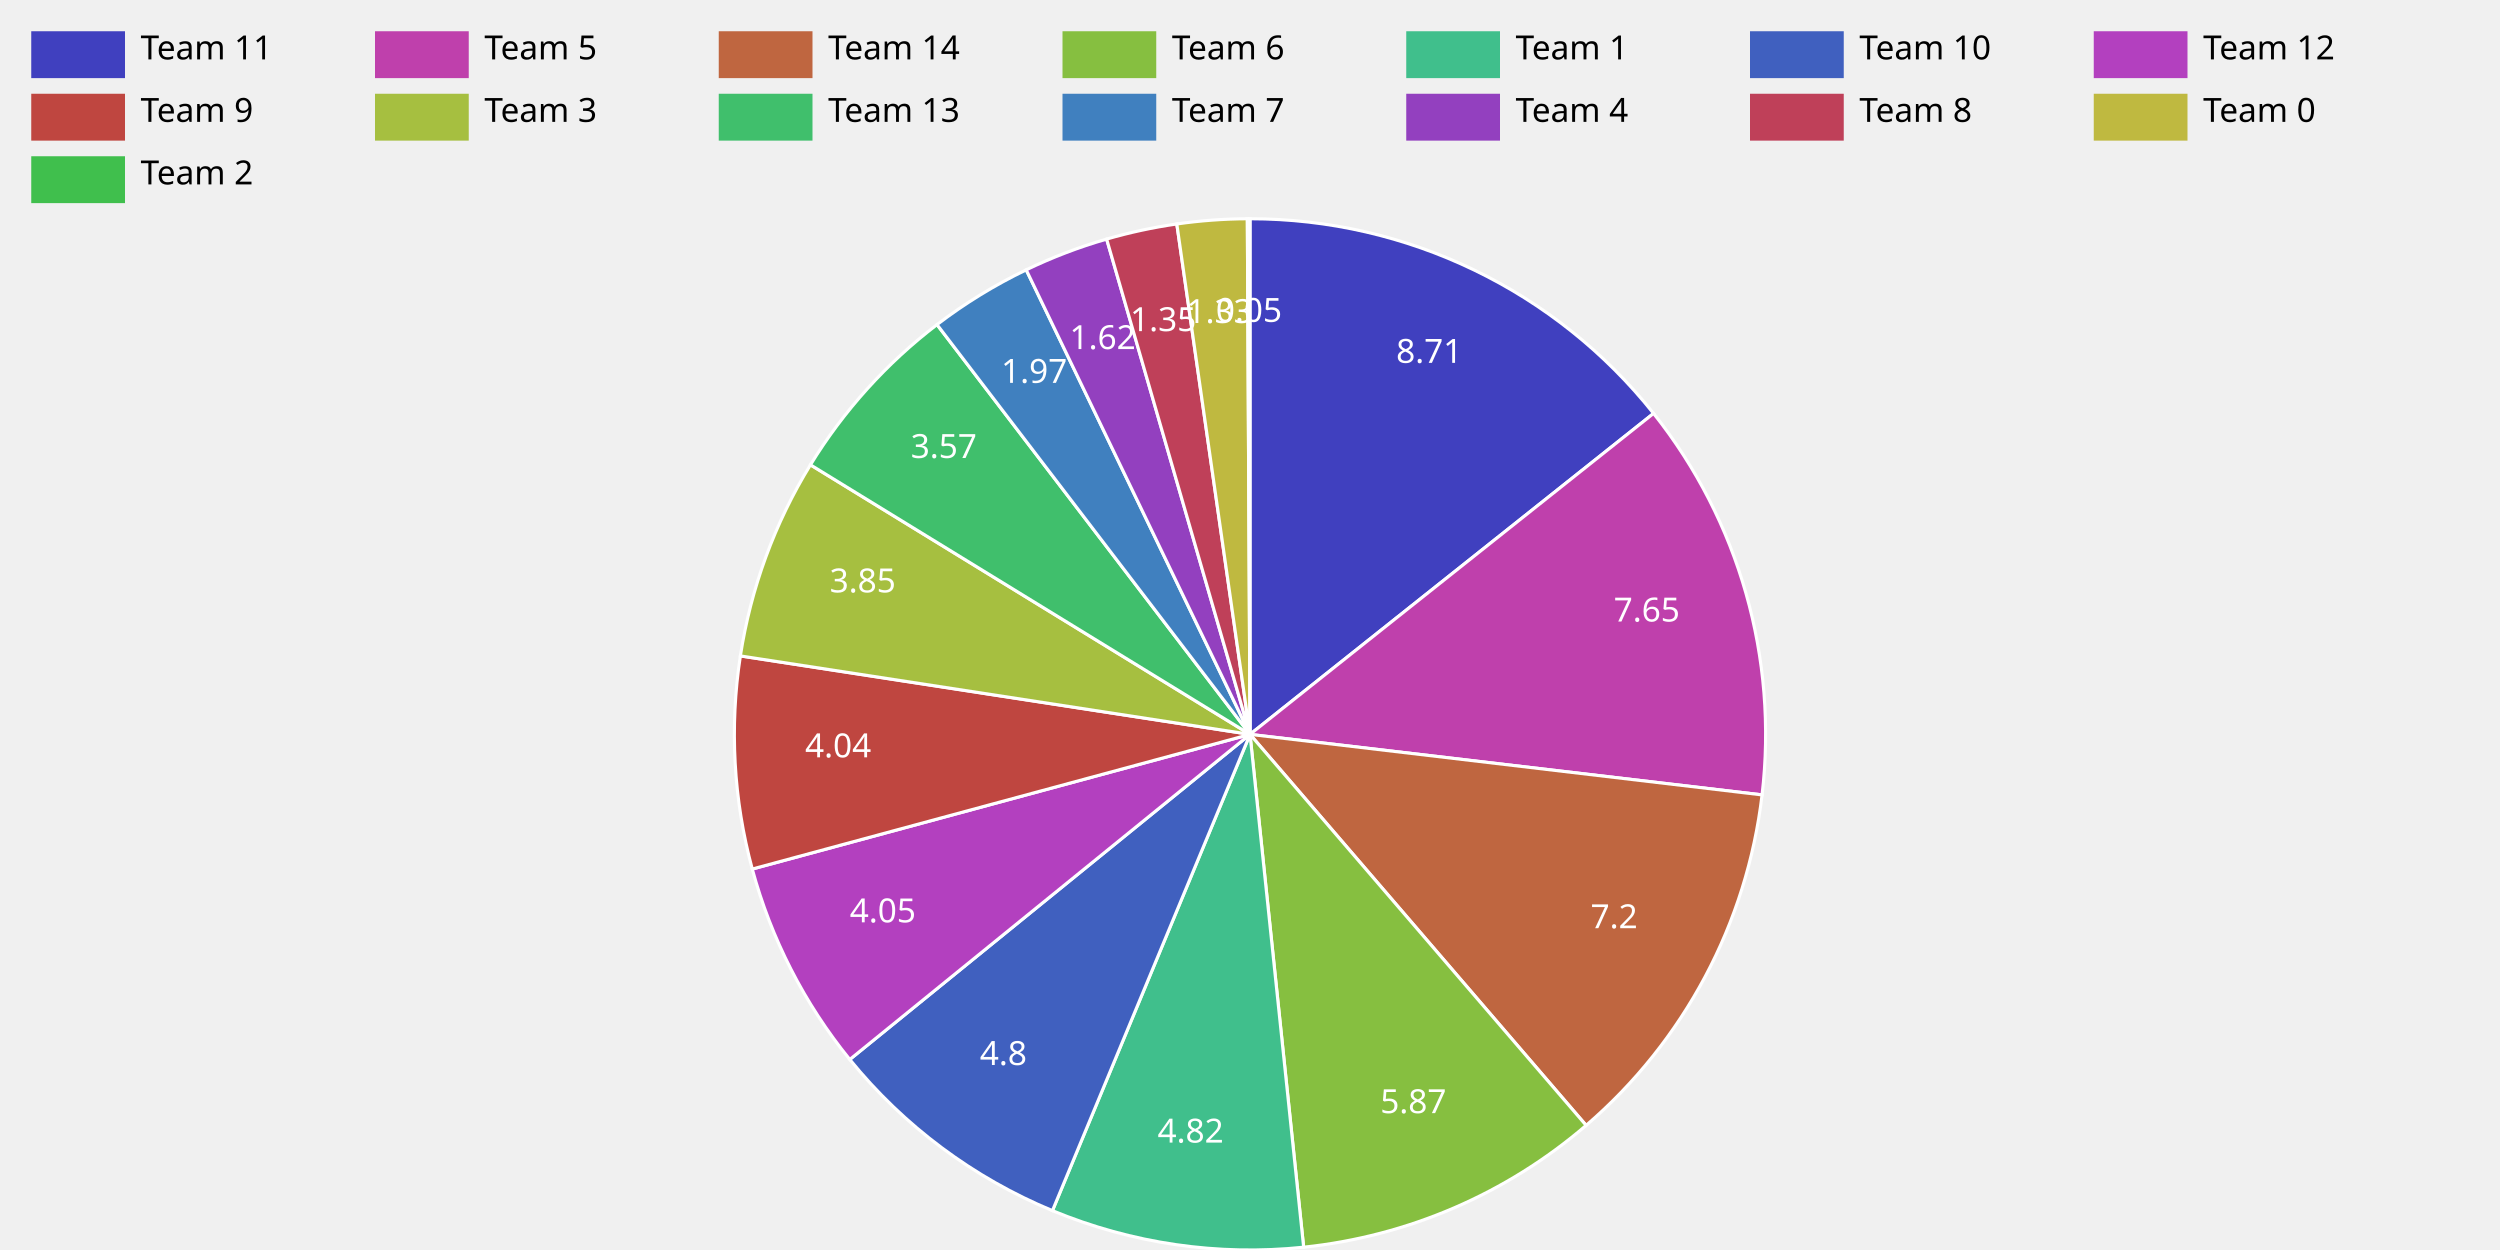
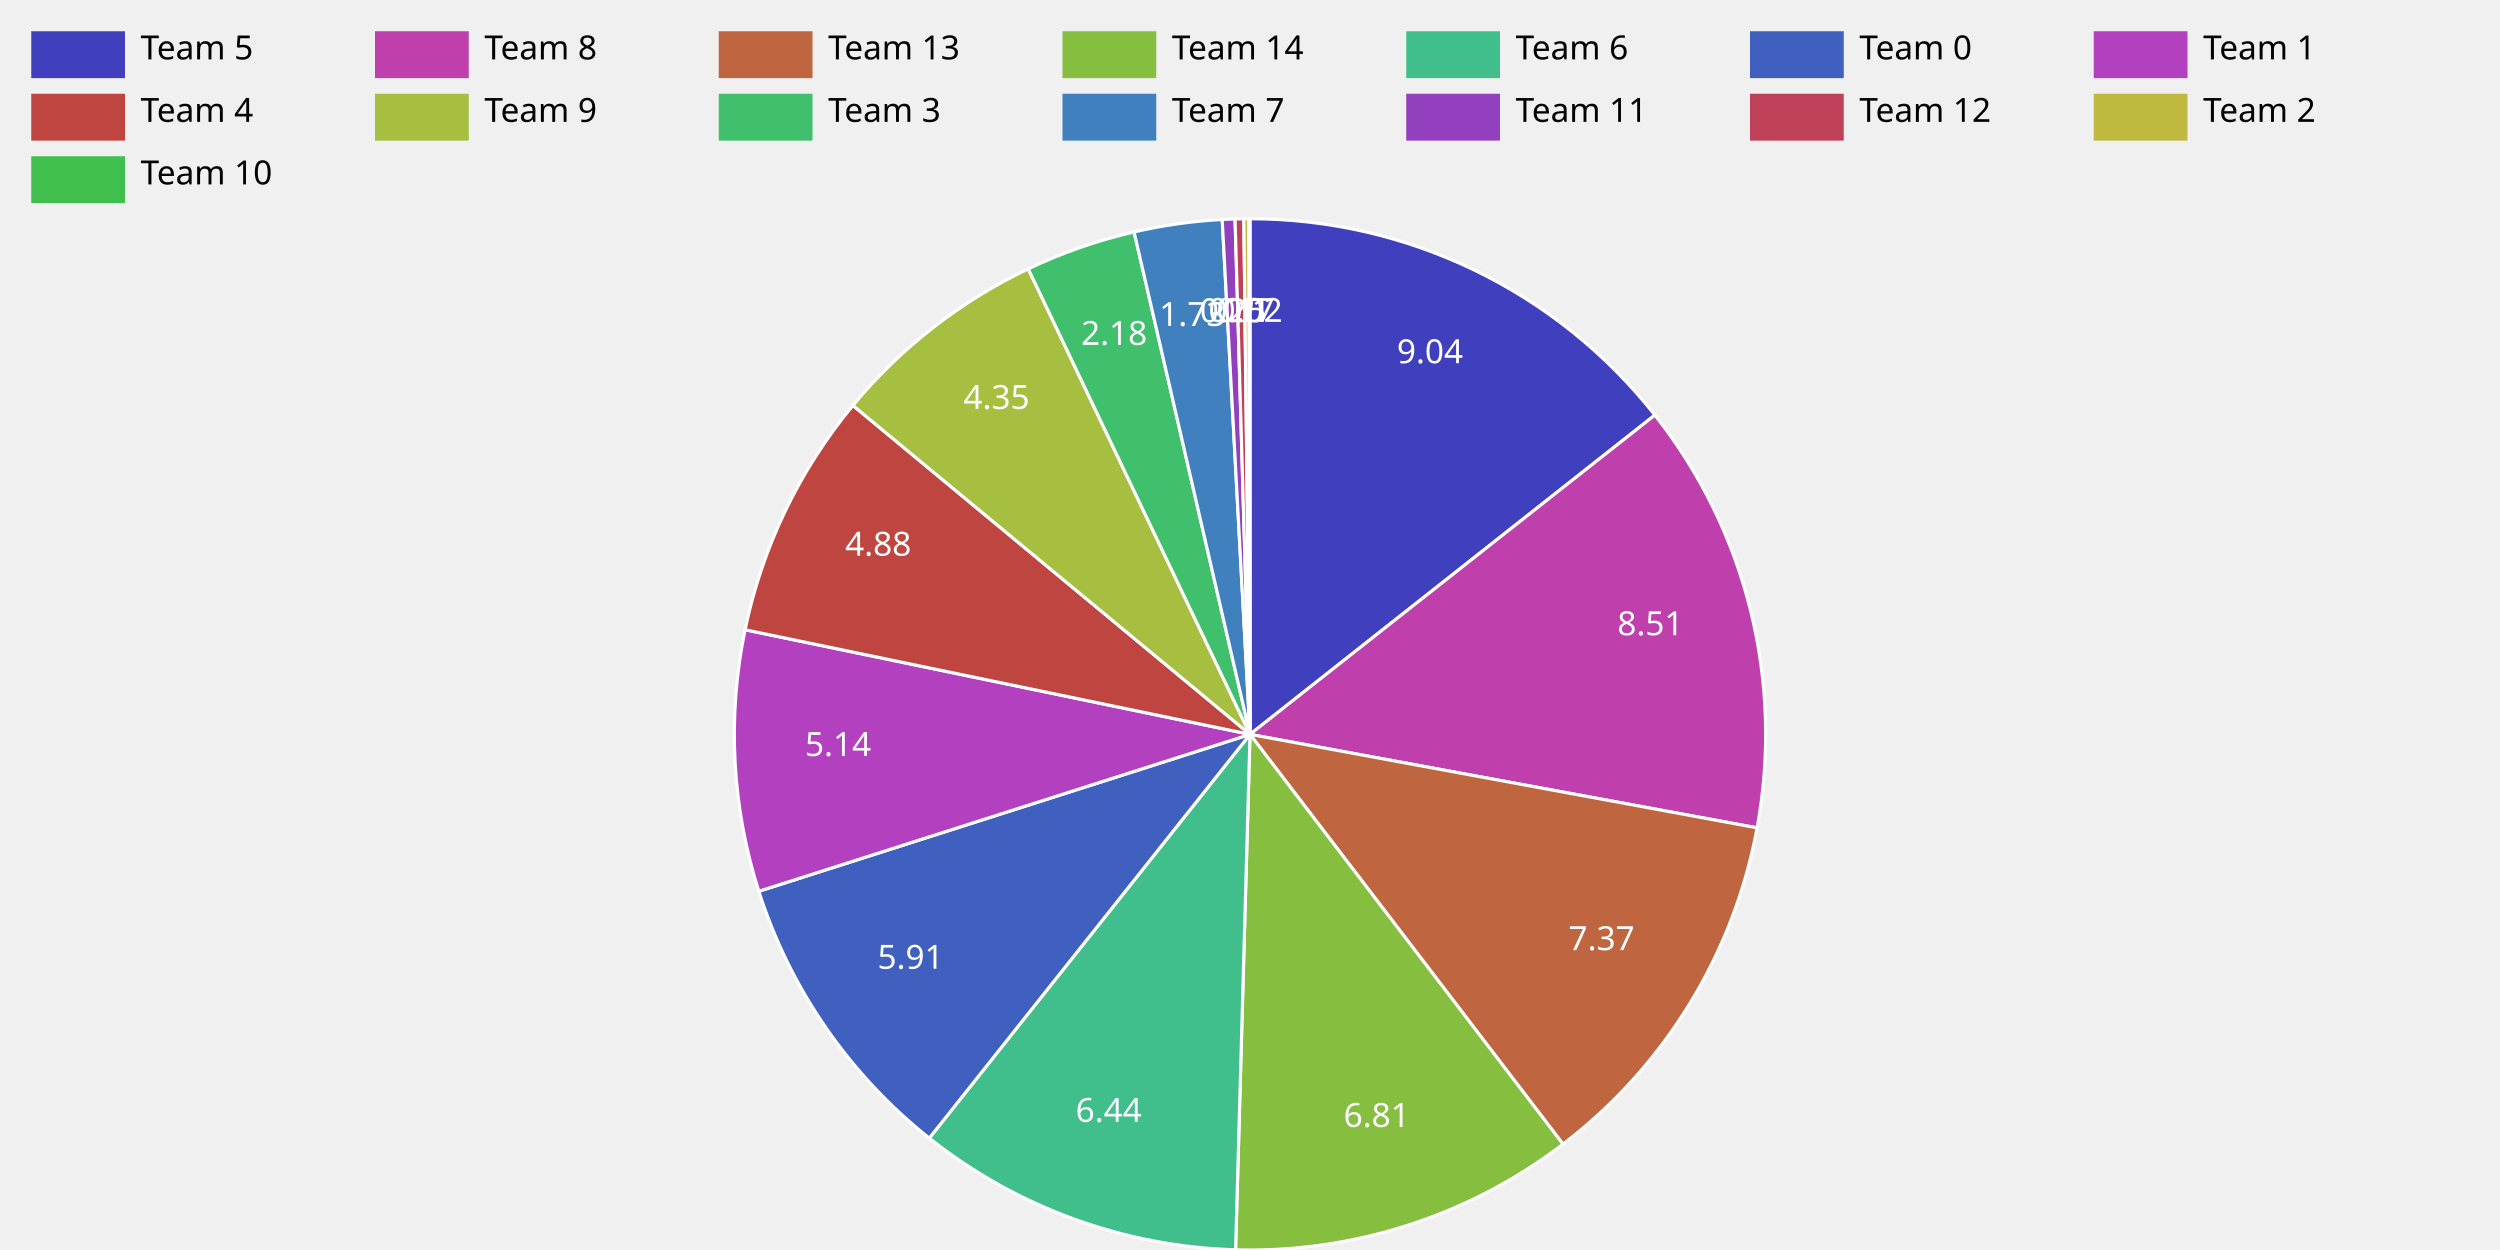
<svg xmlns="http://www.w3.org/2000/svg" version="1.1" viewBox="0 0 800 400">
  <style>text { font-size: 8pt; font-family: sans-serif }  .axislegend { font-size: 12pt; font-weight: bold } .hovercircle {z-index:0; cursor:pointer; fill:'none'; stroke:'none'; } .value {z-index: 1; } </style>
  <rect x="10" y="10" width="30" height="15" fill="#4040BF" />
-   <text x="45" y="19" alignment-baseline="middle">Team 11</text>
+   <text x="45" y="19" alignment-baseline="middle">Team 5</text>
  <rect x="120" y="10" width="30" height="15" fill="#BF40AC" />
-   <text x="155" y="19" alignment-baseline="middle">Team 5</text>
+   <text x="155" y="19" alignment-baseline="middle">Team 8</text>
  <rect x="230" y="10" width="30" height="15" fill="#BF6640" />
-   <text x="265" y="19" alignment-baseline="middle">Team 14</text>
+   <text x="265" y="19" alignment-baseline="middle">Team 13</text>
  <rect x="340" y="10" width="30" height="15" fill="#86BF40" />
-   <text x="375" y="19" alignment-baseline="middle">Team 6</text>
+   <text x="375" y="19" alignment-baseline="middle">Team 14</text>
  <rect x="450" y="10" width="30" height="15" fill="#40BF8C" />
-   <text x="485" y="19" alignment-baseline="middle">Team 1</text>
+   <text x="485" y="19" alignment-baseline="middle">Team 6</text>
  <rect x="560" y="10" width="30" height="15" fill="#4060BF" />
-   <text x="595" y="19" alignment-baseline="middle">Team 10</text>
+   <text x="595" y="19" alignment-baseline="middle">Team 0</text>
  <rect x="670" y="10" width="30" height="15" fill="#B340BF" />
-   <text x="705" y="19" alignment-baseline="middle">Team 12</text>
+   <text x="705" y="19" alignment-baseline="middle">Team 1</text>
  <rect x="10" y="30" width="30" height="15" fill="#BF4640" />
-   <text x="45" y="39" alignment-baseline="middle">Team 9</text>
+   <text x="45" y="39" alignment-baseline="middle">Team 4</text>
  <rect x="120" y="30" width="30" height="15" fill="#A6BF40" />
-   <text x="155" y="39" alignment-baseline="middle">Team 3</text>
+   <text x="155" y="39" alignment-baseline="middle">Team 9</text>
  <rect x="230" y="30" width="30" height="15" fill="#40BF6C" />
-   <text x="265" y="39" alignment-baseline="middle">Team 13</text>
+   <text x="265" y="39" alignment-baseline="middle">Team 3</text>
  <rect x="340" y="30" width="30" height="15" fill="#4080BF" />
  <text x="375" y="39" alignment-baseline="middle">Team 7</text>
  <rect x="450" y="30" width="30" height="15" fill="#9340BF" />
-   <text x="485" y="39" alignment-baseline="middle">Team 4</text>
+   <text x="485" y="39" alignment-baseline="middle">Team 11</text>
  <rect x="560" y="30" width="30" height="15" fill="#BF4059" />
-   <text x="595" y="39" alignment-baseline="middle">Team 8</text>
+   <text x="595" y="39" alignment-baseline="middle">Team 12</text>
  <rect x="670" y="30" width="30" height="15" fill="#BFB940" />
-   <text x="705" y="39" alignment-baseline="middle">Team 0</text>
+   <text x="705" y="39" alignment-baseline="middle">Team 2</text>
  <rect x="10" y="50" width="30" height="15" fill="#40BF4D" />
-   <text x="45" y="59" alignment-baseline="middle">Team 2</text>
-   <path d="M 400 70 A 165 165 0 0 1 529.139 132.295 L 400 235 L 400 70 Z" fill="#4040BF" stroke="#fff" />
-   <path d="M 529.139 132.295 A 165 165 0 0 1 563.859 254.368 L 400 235 L 529.139 132.295 Z" fill="#BF40AC" stroke="#fff" />
-   <path d="M 563.859 254.368 A 165 165 0 0 1 507.56 360.123 L 400 235 L 563.859 254.368 Z" fill="#BF6640" stroke="#fff" />
-   <path d="M 507.56 360.123 A 165 165 0 0 1 417.168 399.104 L 400 235 L 507.56 360.123 Z" fill="#86BF40" stroke="#fff" />
-   <path d="M 417.168 399.104 A 165 165 0 0 1 336.779 387.408 L 400 235 L 417.168 399.104 Z" fill="#40BF8C" stroke="#fff" />
-   <path d="M 336.779 387.408 A 165 165 0 0 1 271.928 339.032 L 400 235 L 336.779 387.408 Z" fill="#4060BF" stroke="#fff" />
-   <path d="M 271.928 339.032 A 165 165 0 0 1 240.726 278.089 L 400 235 L 271.928 339.032 Z" fill="#B340BF" stroke="#fff" />
-   <path d="M 240.726 278.089 A 165 165 0 0 1 236.921 209.895 L 400 235 L 240.726 278.089 Z" fill="#BF4640" stroke="#fff" />
-   <path d="M 236.921 209.895 A 165 165 0 0 1 259.341 148.744 L 400 235 L 236.921 209.895 Z" fill="#A6BF40" stroke="#fff" />
-   <path d="M 259.341 148.744 A 165 165 0 0 1 299.847 103.872 L 400 235 L 259.341 148.744 Z" fill="#40BF6C" stroke="#fff" />
-   <path d="M 299.847 103.872 A 165 165 0 0 1 328.387 86.351 L 400 235 L 299.847 103.872 Z" fill="#4080BF" stroke="#fff" />
-   <path d="M 328.387 86.351 A 165 165 0 0 1 354.123 76.506 L 400 235 L 328.387 86.351 Z" fill="#9340BF" stroke="#fff" />
-   <path d="M 354.123 76.506 A 165 165 0 0 1 376.579 71.671 L 400 235 L 354.123 76.506 Z" fill="#BF4059" stroke="#fff" />
-   <path d="M 376.579 71.671 A 165 165 0 0 1 399.149 70.002 L 400 235 L 376.579 71.671 Z" fill="#BFB940" stroke="#fff" />
-   <path d="M 399.149 70.002 A 165 165 0 0 1 400 70 L 400 235 L 399.149 70.002 Z" fill="#40BF4D" stroke="#fff" />
-   <text x="457.352" y="116.11" text-anchor="middle" alignment-baseline="middle" fill="#fff">8.71</text>
-   <text x="526.964" y="198.888" text-anchor="middle" alignment-baseline="middle" fill="#fff">7.65</text>
-   <text x="516.518" y="297.029" text-anchor="middle" alignment-baseline="middle" fill="#fff">7.2</text>
-   <text x="452.271" y="356.21" text-anchor="middle" alignment-baseline="middle" fill="#fff">5.87</text>
-   <text x="380.994" y="365.625" text-anchor="middle" alignment-baseline="middle" fill="#fff">4.82</text>
-   <text x="321.074" y="340.805" text-anchor="middle" alignment-baseline="middle" fill="#fff">4.8</text>
-   <text x="282.505" y="295.157" text-anchor="middle" alignment-baseline="middle" fill="#fff">4.05</text>
-   <text x="268.205" y="242.353" text-anchor="middle" alignment-baseline="middle" fill="#fff">4.04</text>
-   <text x="276.067" y="189.562" text-anchor="middle" alignment-baseline="middle" fill="#fff">3.85</text>
-   <text x="302.017" y="146.55" text-anchor="middle" alignment-baseline="middle" fill="#fff">3.57</text>
-   <text x="330.937" y="122.508" text-anchor="middle" alignment-baseline="middle" fill="#fff">1.97</text>
-   <text x="352.84" y="111.712" text-anchor="middle" alignment-baseline="middle" fill="#fff">1.62</text>
-   <text x="372.214" y="105.958" text-anchor="middle" alignment-baseline="middle" fill="#fff">1.35</text>
-   <text x="390.268" y="103.359" text-anchor="middle" alignment-baseline="middle" fill="#fff">1.33</text>
-   <text x="399.659" y="103" text-anchor="middle" alignment-baseline="middle" fill="#fff">0.05</text>
+   <text x="45" y="59" alignment-baseline="middle">Team 10</text>
+   <path d="M 400 70 A 165 165 0 0 1 529.558 132.825 L 400 235 L 400 70 Z" fill="#4040BF" stroke="#fff" />
+   <path d="M 529.558 132.825 A 165 165 0 0 1 562.266 264.914 L 400 235 L 529.558 132.825 Z" fill="#BF40AC" stroke="#fff" />
+   <path d="M 562.266 264.914 A 165 165 0 0 1 500.157 366.125 L 400 235 L 562.266 264.914 Z" fill="#BF6640" stroke="#fff" />
+   <path d="M 500.157 366.125 A 165 165 0 0 1 395.386 399.935 L 400 235 L 500.157 366.125 Z" fill="#86BF40" stroke="#fff" />
+   <path d="M 395.386 399.935 A 165 165 0 0 1 297.373 364.2 L 400 235 L 395.386 399.935 Z" fill="#40BF8C" stroke="#fff" />
+   <path d="M 297.373 364.2 A 165 165 0 0 1 242.823 285.203 L 400 235 L 297.373 364.2 Z" fill="#4060BF" stroke="#fff" />
+   <path d="M 242.823 285.203 A 165 165 0 0 1 238.431 201.528 L 400 235 L 242.823 285.203 Z" fill="#B340BF" stroke="#fff" />
+   <path d="M 238.431 201.528 A 165 165 0 0 1 272.928 129.749 L 400 235 L 238.431 201.528 Z" fill="#BF4640" stroke="#fff" />
+   <path d="M 272.928 129.749 A 165 165 0 0 1 329.046 86.035 L 400 235 L 272.928 129.749 Z" fill="#A6BF40" stroke="#fff" />
+   <path d="M 329.046 86.035 A 165 165 0 0 1 362.905 74.224 L 400 235 L 329.046 86.035 Z" fill="#40BF6C" stroke="#fff" />
+   <path d="M 362.905 74.224 A 165 165 0 0 1 391.104 70.24 L 400 235 L 362.905 74.224 Z" fill="#4080BF" stroke="#fff" />
+   <path d="M 391.104 70.24 A 165 165 0 0 1 395.221 70.069 L 400 235 L 391.104 70.24 Z" fill="#9340BF" stroke="#fff" />
+   <path d="M 395.221 70.069 A 165 165 0 0 1 398.022 70.012 L 400 235 L 395.221 70.069 Z" fill="#BF4059" stroke="#fff" />
+   <path d="M 398.022 70.012 A 165 165 0 0 1 399.67 70 L 400 235 L 398.022 70.012 Z" fill="#BFB940" stroke="#fff" />
+   <path d="M 399.67 70 A 165 165 0 0 1 400 70 L 400 235 L 399.67 70 Z" fill="#40BF4D" stroke="#fff" />
+   <text x="457.595" y="116.228" text-anchor="middle" alignment-baseline="middle" fill="#fff">9.04</text>
+   <text x="528.13" y="203.272" text-anchor="middle" alignment-baseline="middle" fill="#fff">8.51</text>
+   <text x="512.505" y="304.04" text-anchor="middle" alignment-baseline="middle" fill="#fff">7.37</text>
+   <text x="440.539" y="360.621" text-anchor="middle" alignment-baseline="middle" fill="#fff">6.81</text>
+   <text x="354.785" y="359.014" text-anchor="middle" alignment-baseline="middle" fill="#fff">6.44</text>
+   <text x="291.381" y="310.005" text-anchor="middle" alignment-baseline="middle" fill="#fff">5.91</text>
+   <text x="268.181" y="241.919" text-anchor="middle" alignment-baseline="middle" fill="#fff">5.14</text>
+   <text x="281.027" y="177.821" text-anchor="middle" alignment-baseline="middle" fill="#fff">4.88</text>
+   <text x="318.883" y="130.865" text-anchor="middle" alignment-baseline="middle" fill="#fff">4.35</text>
+   <text x="356.523" y="110.365" text-anchor="middle" alignment-baseline="middle" fill="#fff">2.18</text>
+   <text x="381.535" y="104.298" text-anchor="middle" alignment-baseline="middle" fill="#fff">1.73</text>
+   <text x="394.53" y="103.113" text-anchor="middle" alignment-baseline="middle" fill="#fff">0.25</text>
+   <text x="397.297" y="103.028" text-anchor="middle" alignment-baseline="middle" fill="#fff">0.17</text>
+   <text x="399.077" y="103.003" text-anchor="middle" alignment-baseline="middle" fill="#fff">0.1</text>
+   <text x="399.868" y="103" text-anchor="middle" alignment-baseline="middle" fill="#fff">0.02</text>
</svg>
